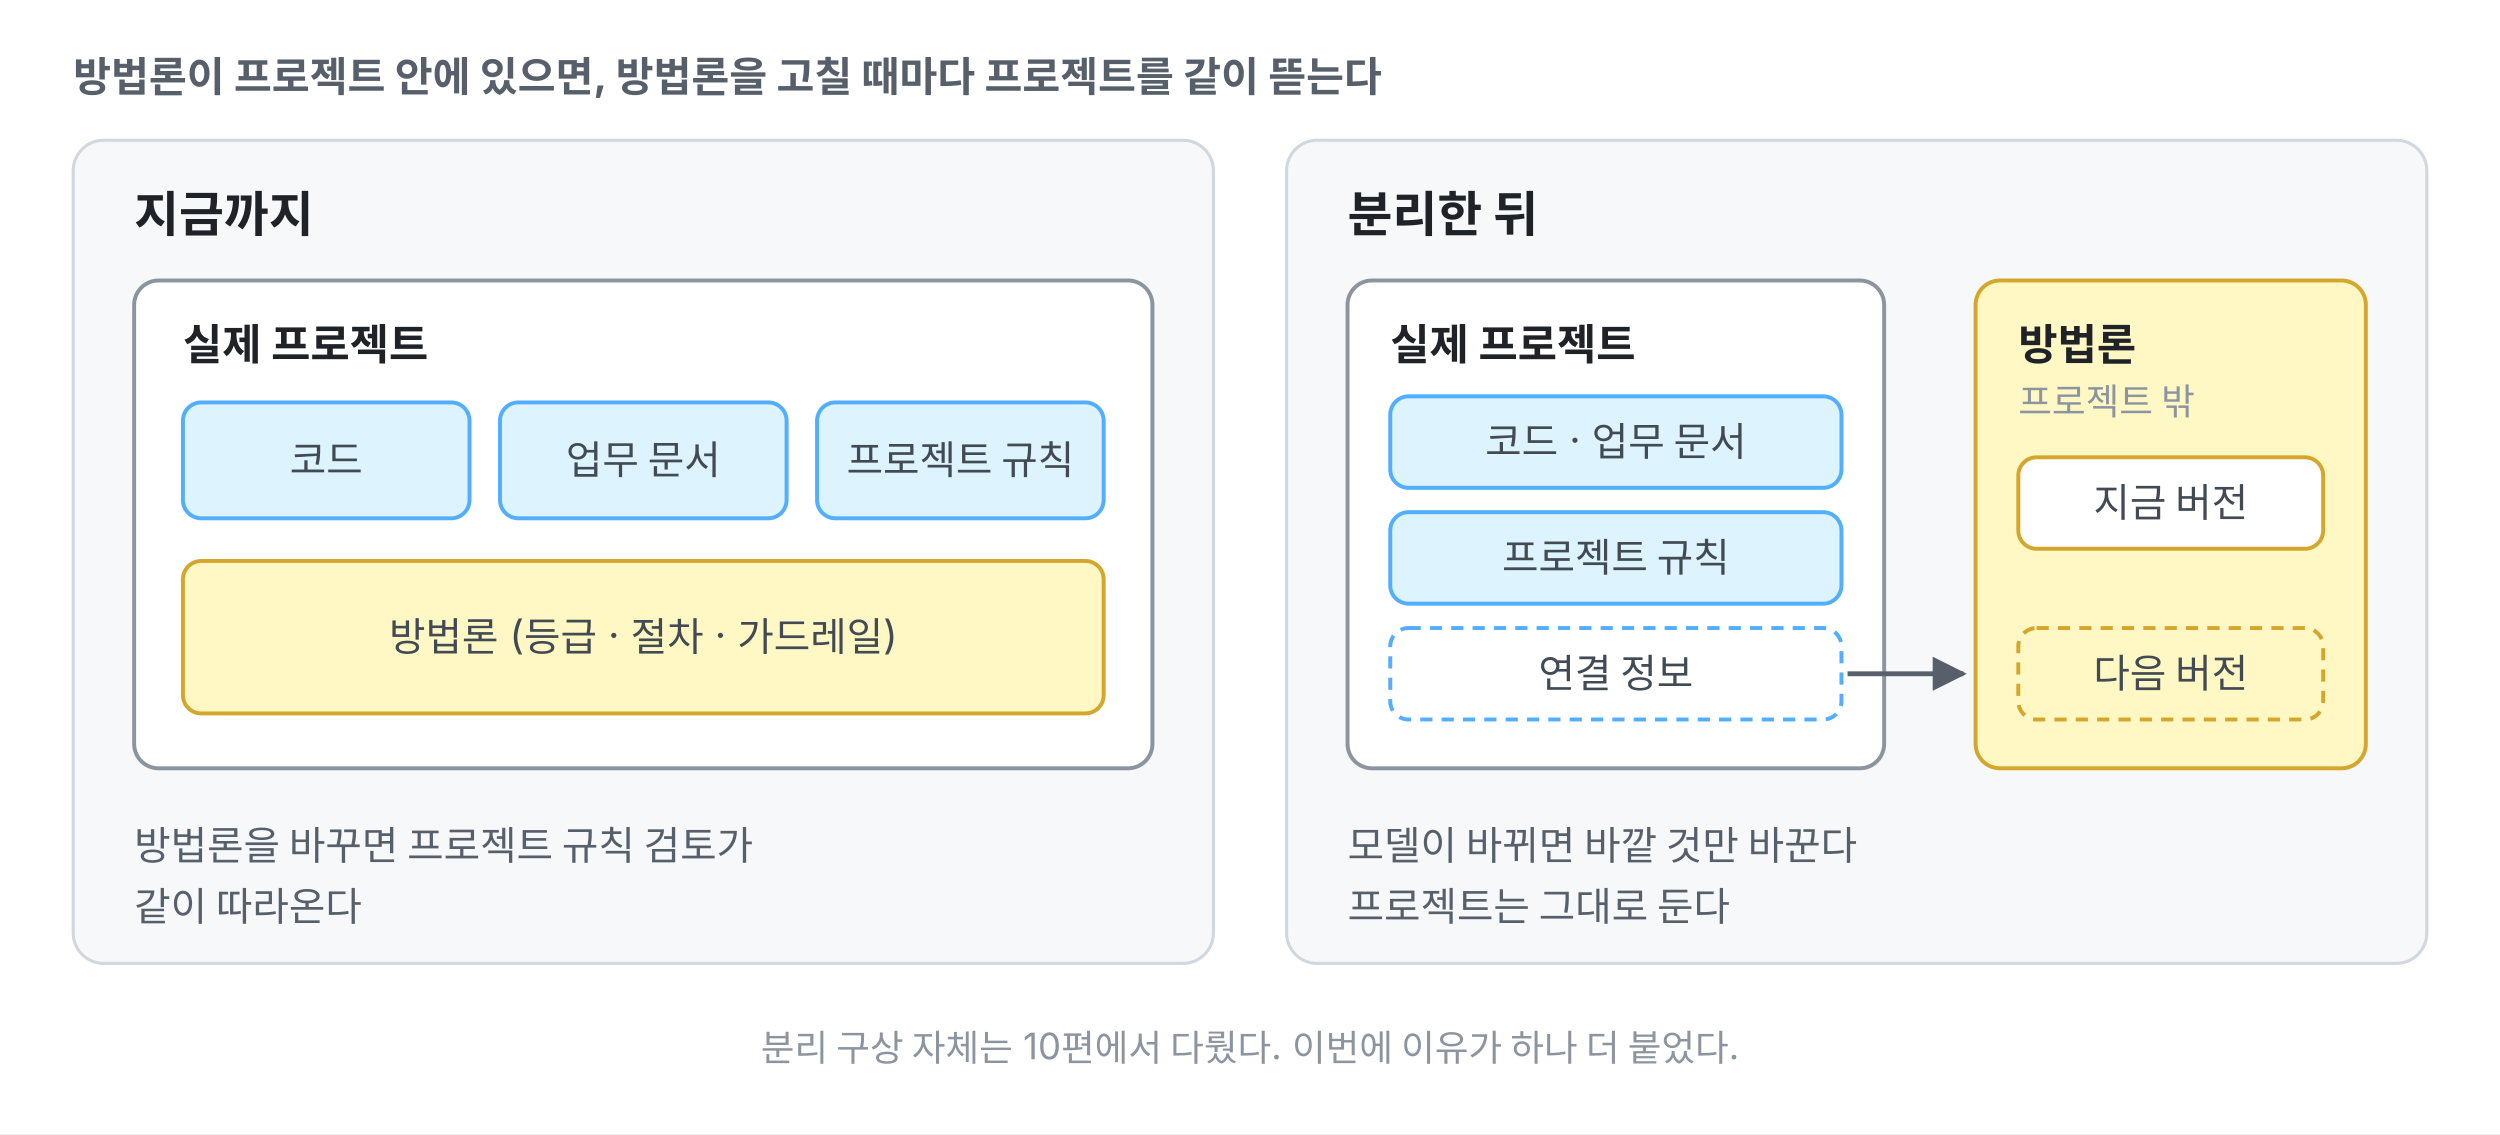
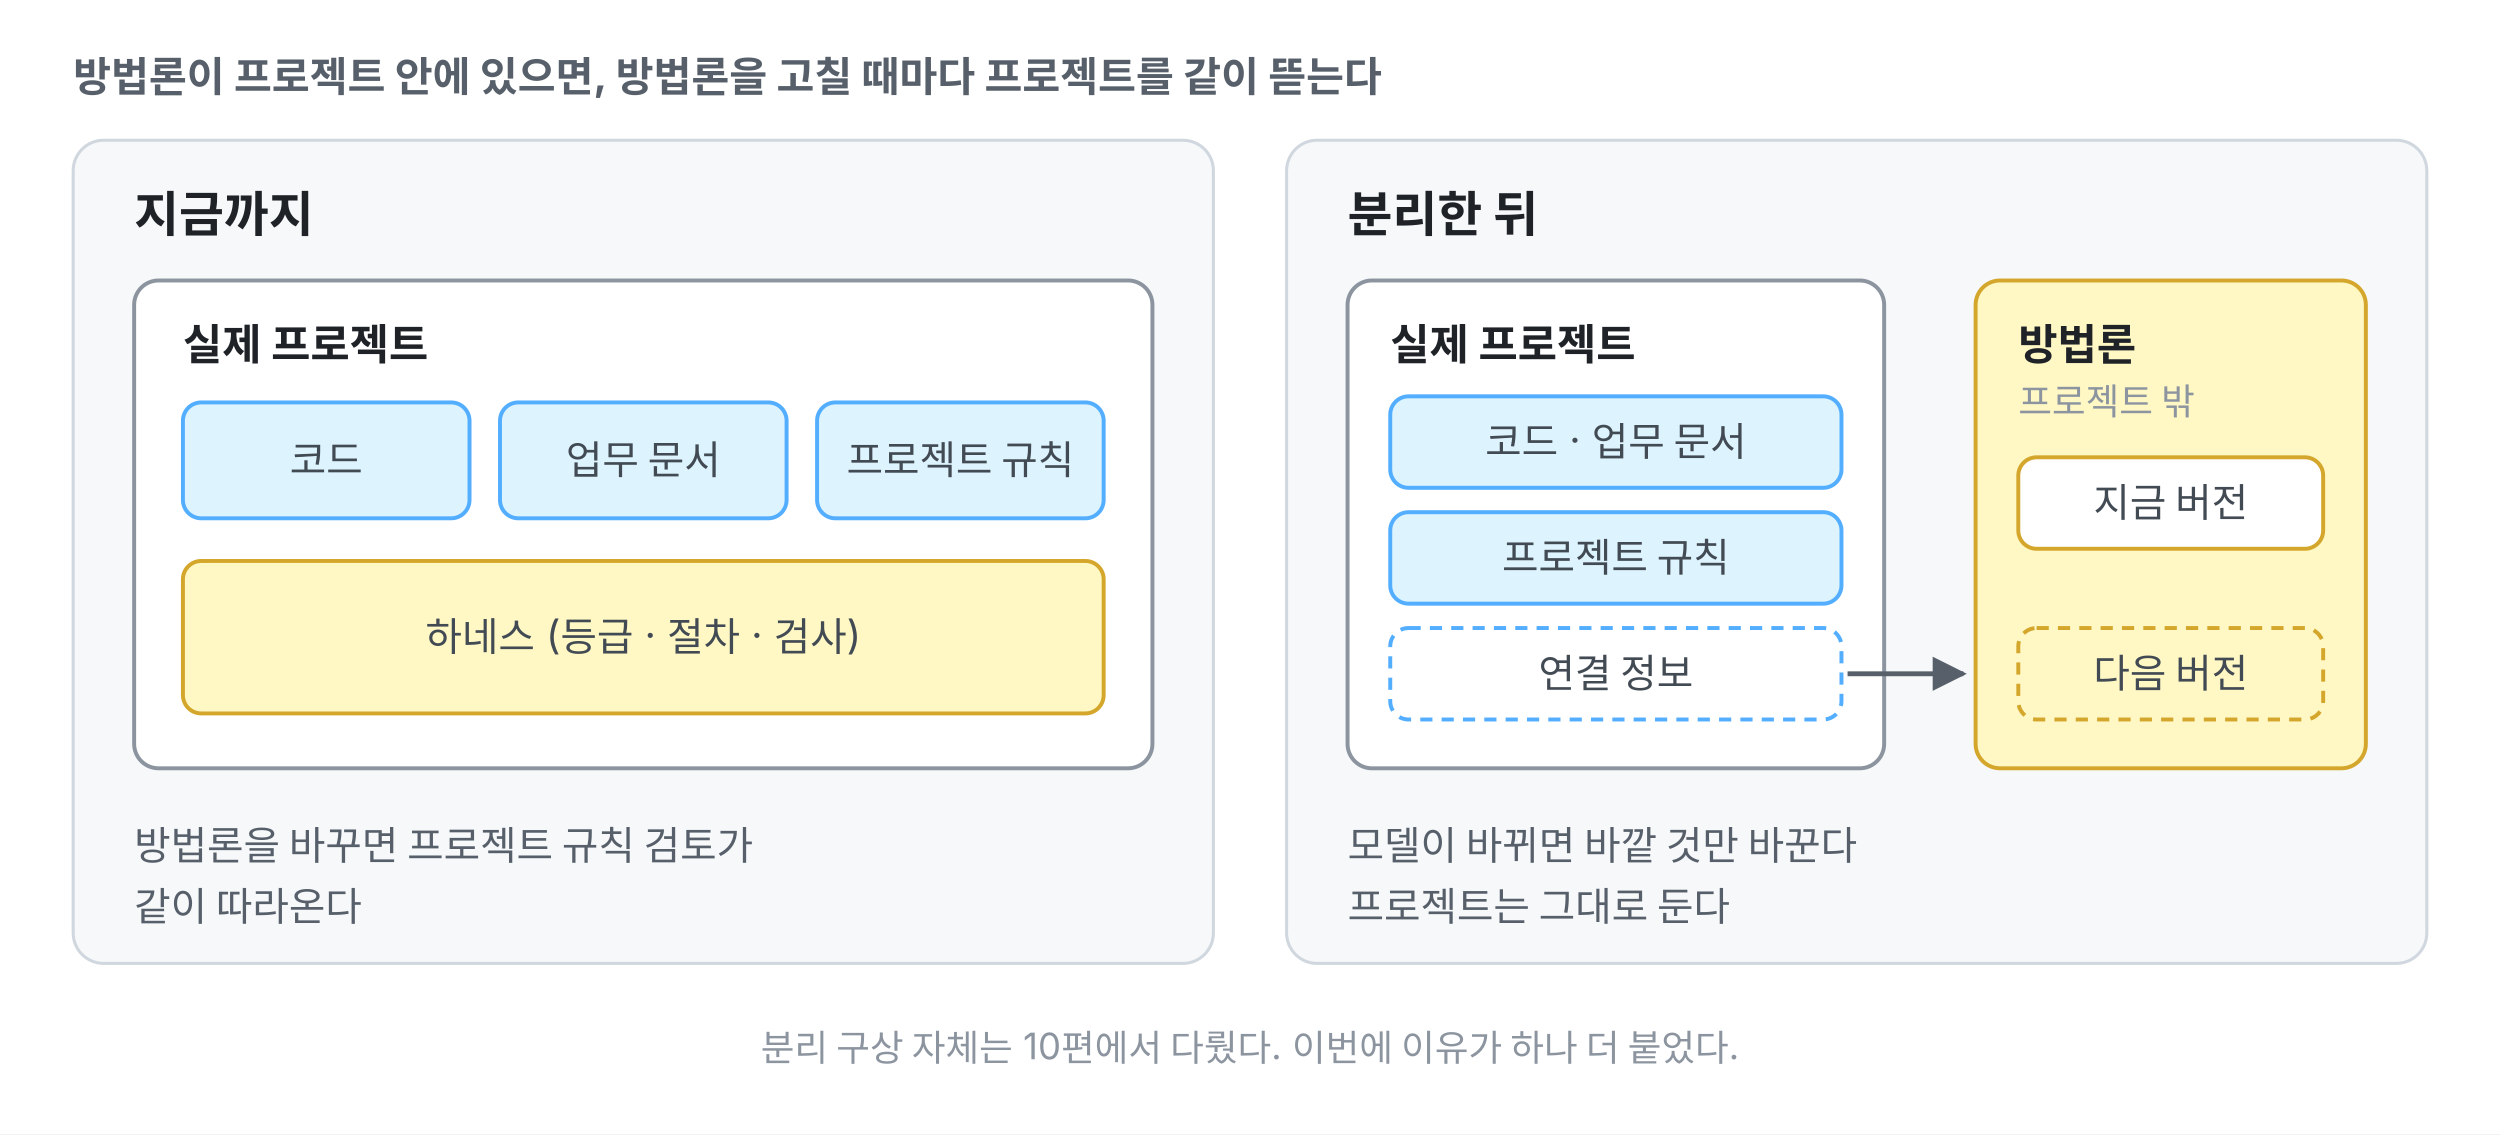
<svg xmlns="http://www.w3.org/2000/svg" viewBox="0 0 820 372" width="820" height="372" role="img" aria-label="왼쪽은 방법론이 실제 프로젝트 안에 코드, 업무 문서, 프로젝트 규칙과 함께 들어 있어서 방법론을 바꾸면 프로젝트 규칙 검토가 같이 따라오는 구조. 오른쪽은 프로젝트에 연결 정보만 남기고 방법론을 바깥에 두어 모델이 바뀌면 바깥 것만 바꾸는 구조" font-family="Pretendard, -apple-system, &quot;Apple SD Gothic Neo&quot;, &quot;Malgun Gothic&quot;, &quot;Noto Sans KR&quot;, sans-serif">
  <defs>
    <marker id="ar" viewBox="0 0 10 10" refX="9" refY="5" markerWidth="7" markerHeight="7" orient="auto">
      <path d="M0,0 L10,5 L0,10 z" fill="#57606a" />
    </marker>
    <marker id="arr" viewBox="0 0 10 10" refX="9" refY="5" markerWidth="7" markerHeight="7" orient="auto">
      <path d="M0,0 L10,5 L0,10 z" fill="#cf222e" />
    </marker>
    <style>
      .hd { font-size: 13.5px; font-weight: 700; fill: #57606a; }
      .ti { font-size: 16px; font-weight: 700; fill: #1f2328; }
      .af { font-size: 12.5px; font-weight: 600; fill: #0550ae; }
      .gt { font-size: 13px; fill: #57606a; }
      .cb { font-size: 14px; font-weight: 700; fill: #1f2328; }
      .cn { font-size: 13px; fill: #424a53; }
      .ft { font-size: 12px; fill: #8c959f; }
      .big { font-size: 24px; font-weight: 800; }
    </style>
  </defs>
  <rect width="820" height="372" fill="#ffffff" />
  <text class="hd" x="24" y="30">방법론이 프로젝트 안에 있으면, 방법론을 고칠 때마다 프로젝트를 같이 뜯는다</text>
  <rect x="24" y="46" width="374" height="270" rx="10" fill="#f6f8fa" stroke="#d0d7de" />
  <text class="ti" x="44" y="76">지금까지</text>
  <rect x="44" y="92" width="334" height="160" rx="8" fill="#ffffff" stroke="#8c959f" stroke-width="1.3" />
  <text class="cb" x="60" y="118">실제 프로젝트</text>
  <rect x="60" y="132" width="94" height="38" rx="6" fill="#ddf4ff" stroke="#54aeff" stroke-width="1.3" />
  <text class="cn" x="107.0" y="155.5" text-anchor="middle">코드</text>
  <rect x="164" y="132" width="94" height="38" rx="6" fill="#ddf4ff" stroke="#54aeff" stroke-width="1.3" />
  <text class="cn" x="211.0" y="155.5" text-anchor="middle">업무 문서</text>
  <rect x="268" y="132" width="94" height="38" rx="6" fill="#ddf4ff" stroke="#54aeff" stroke-width="1.3" />
  <text class="cn" x="315.0" y="155.5" text-anchor="middle">프로젝트 규칙</text>
  <rect x="60" y="184" width="302" height="50" rx="6" fill="#fff8c5" stroke="#d4a72c" stroke-width="1.3" />
-   <text class="cn" x="211.0" y="213.5" text-anchor="middle">방법론 (등급 · 절차 · 가드레일)</text>
+   <text class="cn" x="211.0" y="213.5" text-anchor="middle">하네스 (등급 · 절차 · 검사)</text>
  <text class="gt" x="44" y="282">방법론을 바꾸면 프로젝트 규칙 검토가</text>
  <text class="gt" x="44" y="302">같이 따라온다</text>
  <rect x="422" y="46" width="374" height="270" rx="10" fill="#f6f8fa" stroke="#d0d7de" />
  <text class="ti" x="442" y="76">분리한 뒤</text>
  <rect x="442" y="92" width="176" height="160" rx="8" fill="#ffffff" stroke="#8c959f" stroke-width="1.3" />
  <text class="cb" x="456" y="118">실제 프로젝트</text>
  <rect x="456" y="130" width="148" height="30" rx="6" fill="#ddf4ff" stroke="#54aeff" stroke-width="1.3" />
  <text class="cn" x="530.0" y="149.5" text-anchor="middle">코드 · 업무 문서</text>
  <rect x="456" y="168" width="148" height="30" rx="6" fill="#ddf4ff" stroke="#54aeff" stroke-width="1.3" />
  <text class="cn" x="530.0" y="187.5" text-anchor="middle">프로젝트 규칙</text>
  <rect x="456" y="206" width="148" height="30" rx="6" fill="#ffffff" stroke="#54aeff" stroke-width="1.3" stroke-dasharray="4 3" />
  <text class="cn" x="530.0" y="225.5" text-anchor="middle">연결 정보</text>
  <line x1="606" y1="221" x2="644" y2="221" stroke="#57606a" stroke-width="1.6" marker-end="url(#ar)" />
  <rect x="648" y="92" width="128" height="160" rx="8" fill="#fff8c5" stroke="#d4a72c" stroke-width="1.3" />
  <text class="cb" x="662" y="118">방법론</text>
  <text class="ft" x="662" y="136">프로젝트 밖</text>
  <rect x="662" y="150" width="100" height="30" rx="6" fill="#ffffff" stroke="#d4a72c" stroke-width="1.3" />
  <text class="cn" x="712.0" y="169.5" text-anchor="middle">지금 버전</text>
  <rect x="662" y="206" width="100" height="30" rx="6" fill="#fff8c5" stroke="#d4a72c" stroke-width="1.3" stroke-dasharray="4 3" />
  <text class="cn" x="712.0" y="225.5" text-anchor="middle">다음 버전</text>
  <text class="gt" x="442" y="282">모델이 바뀌면 바깥 것만 바꾼다</text>
  <text class="gt" x="442" y="302">프로젝트는 그대로 둔다</text>
  <text class="ft" x="410" y="348" text-anchor="middle">분리 구상 자체는 10편에서 다뤘다. 이번에 이유가 하나 더 붙었다.</text>
</svg>
